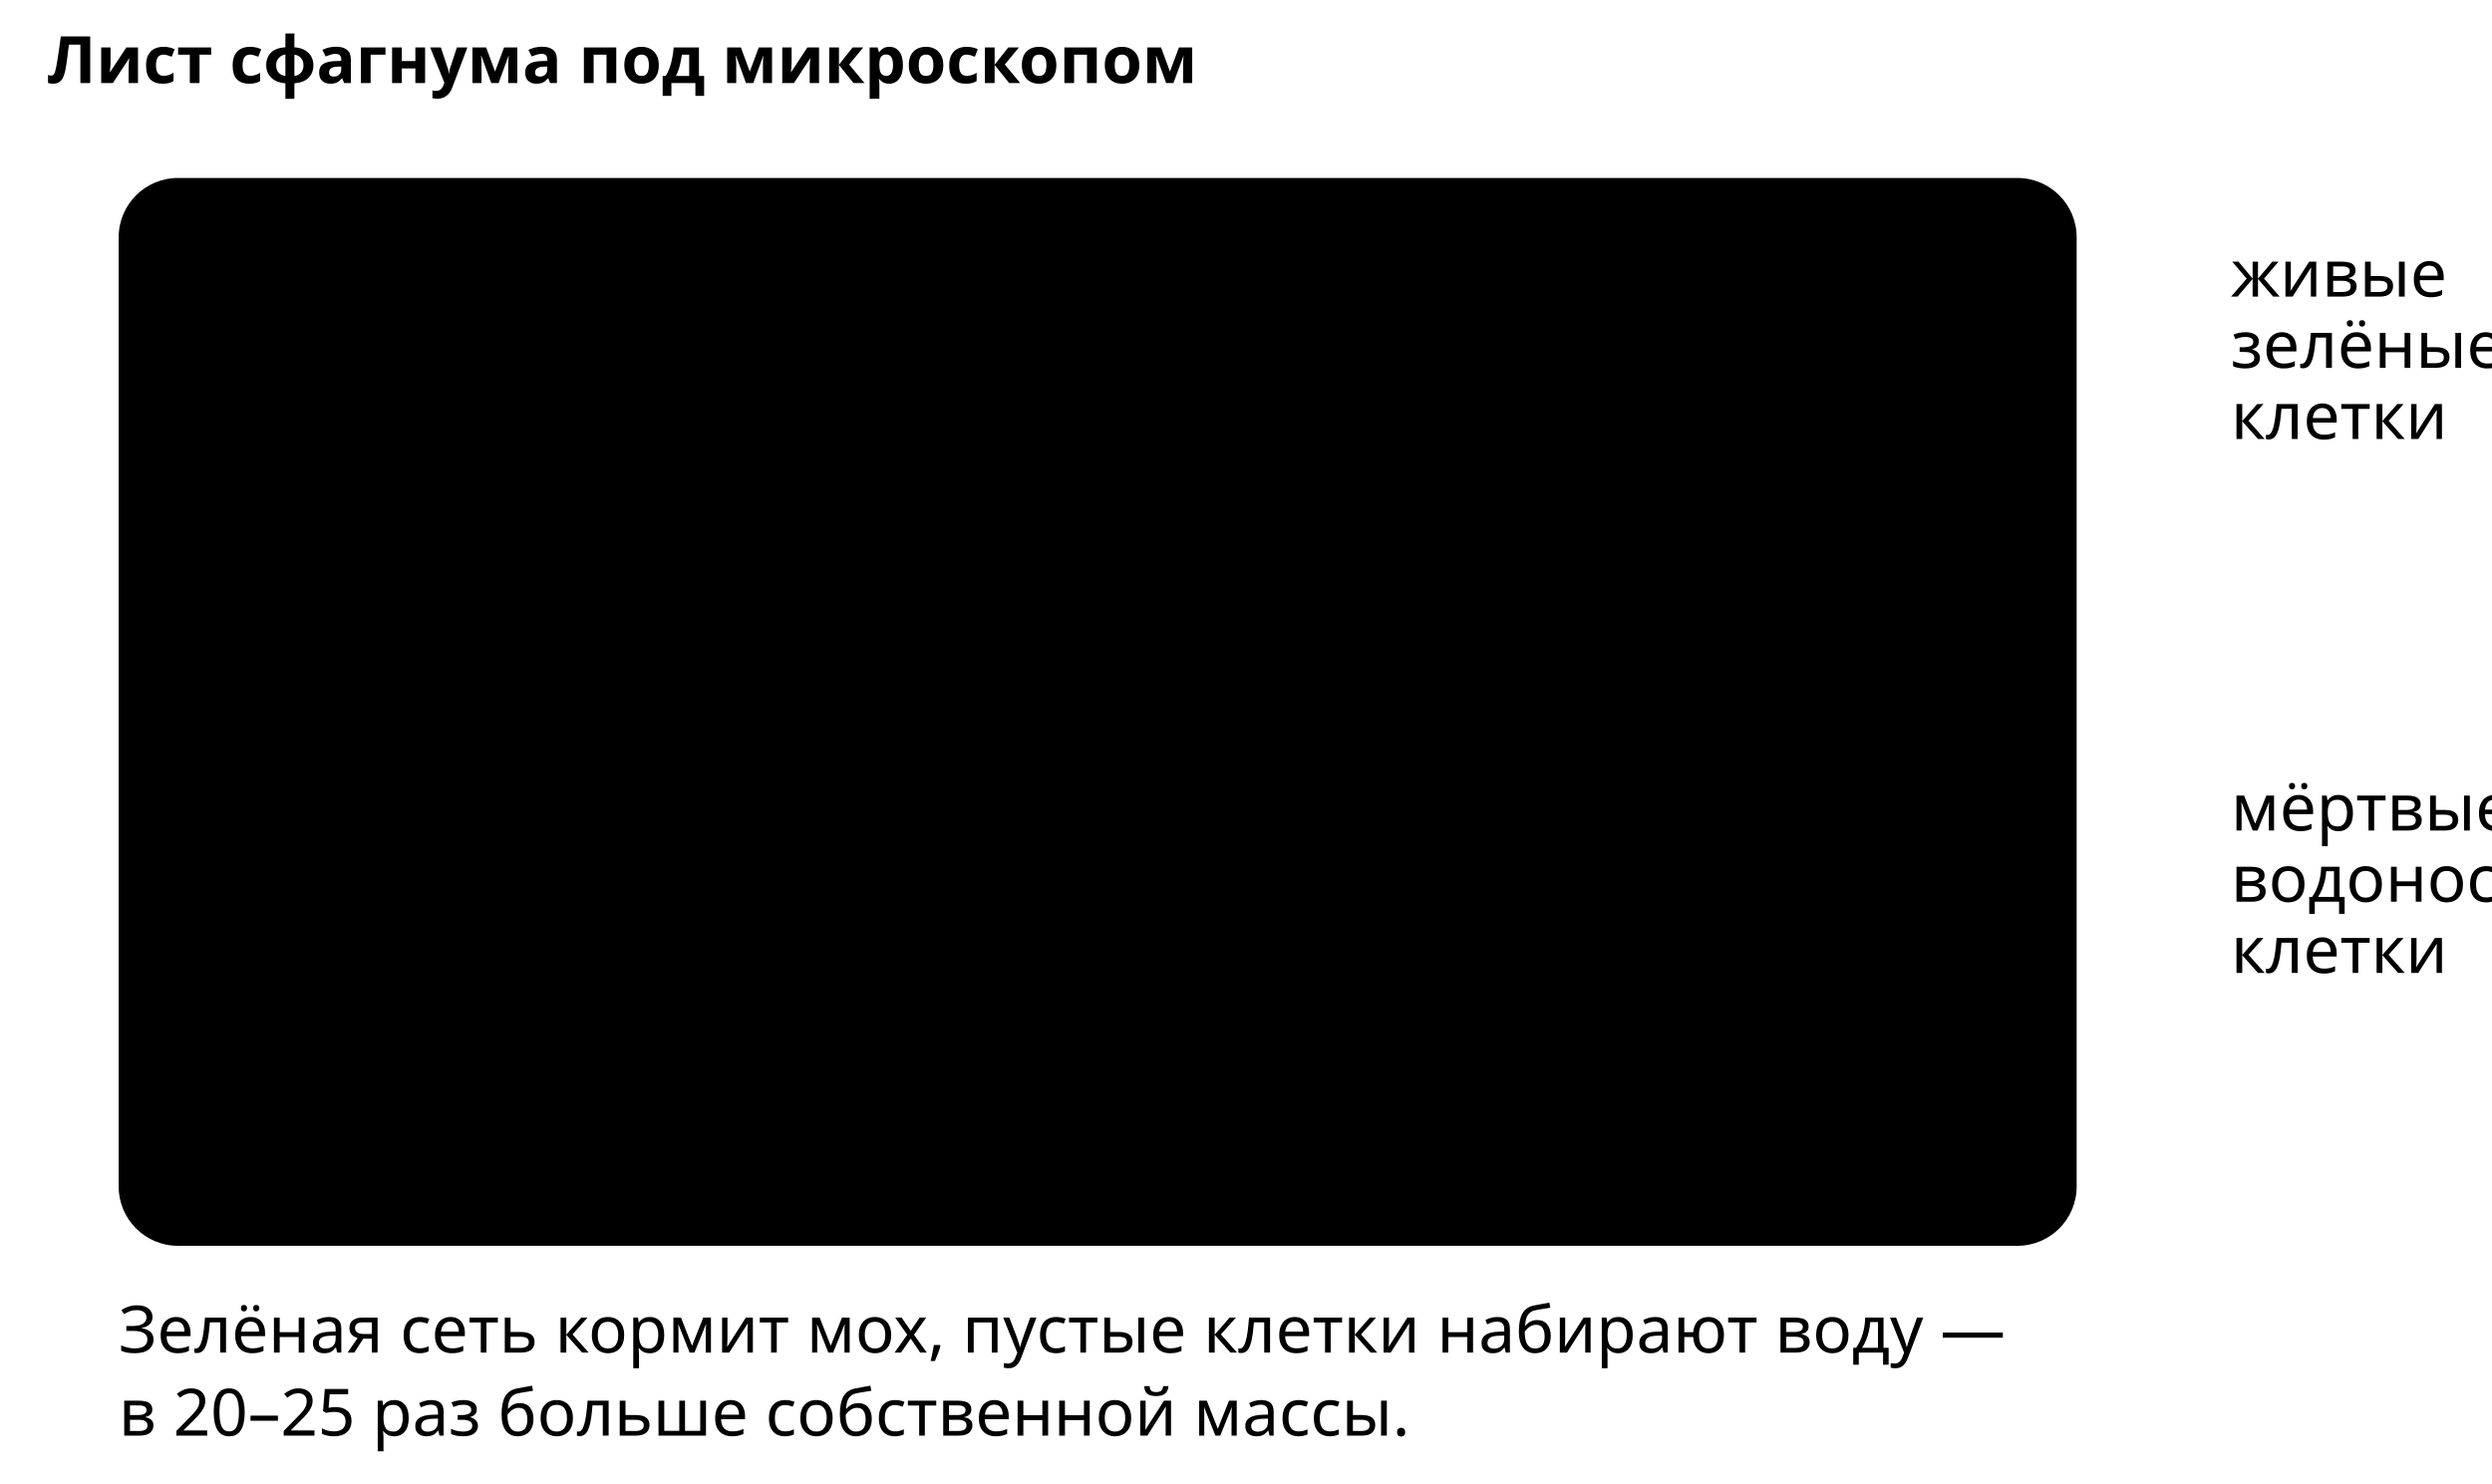
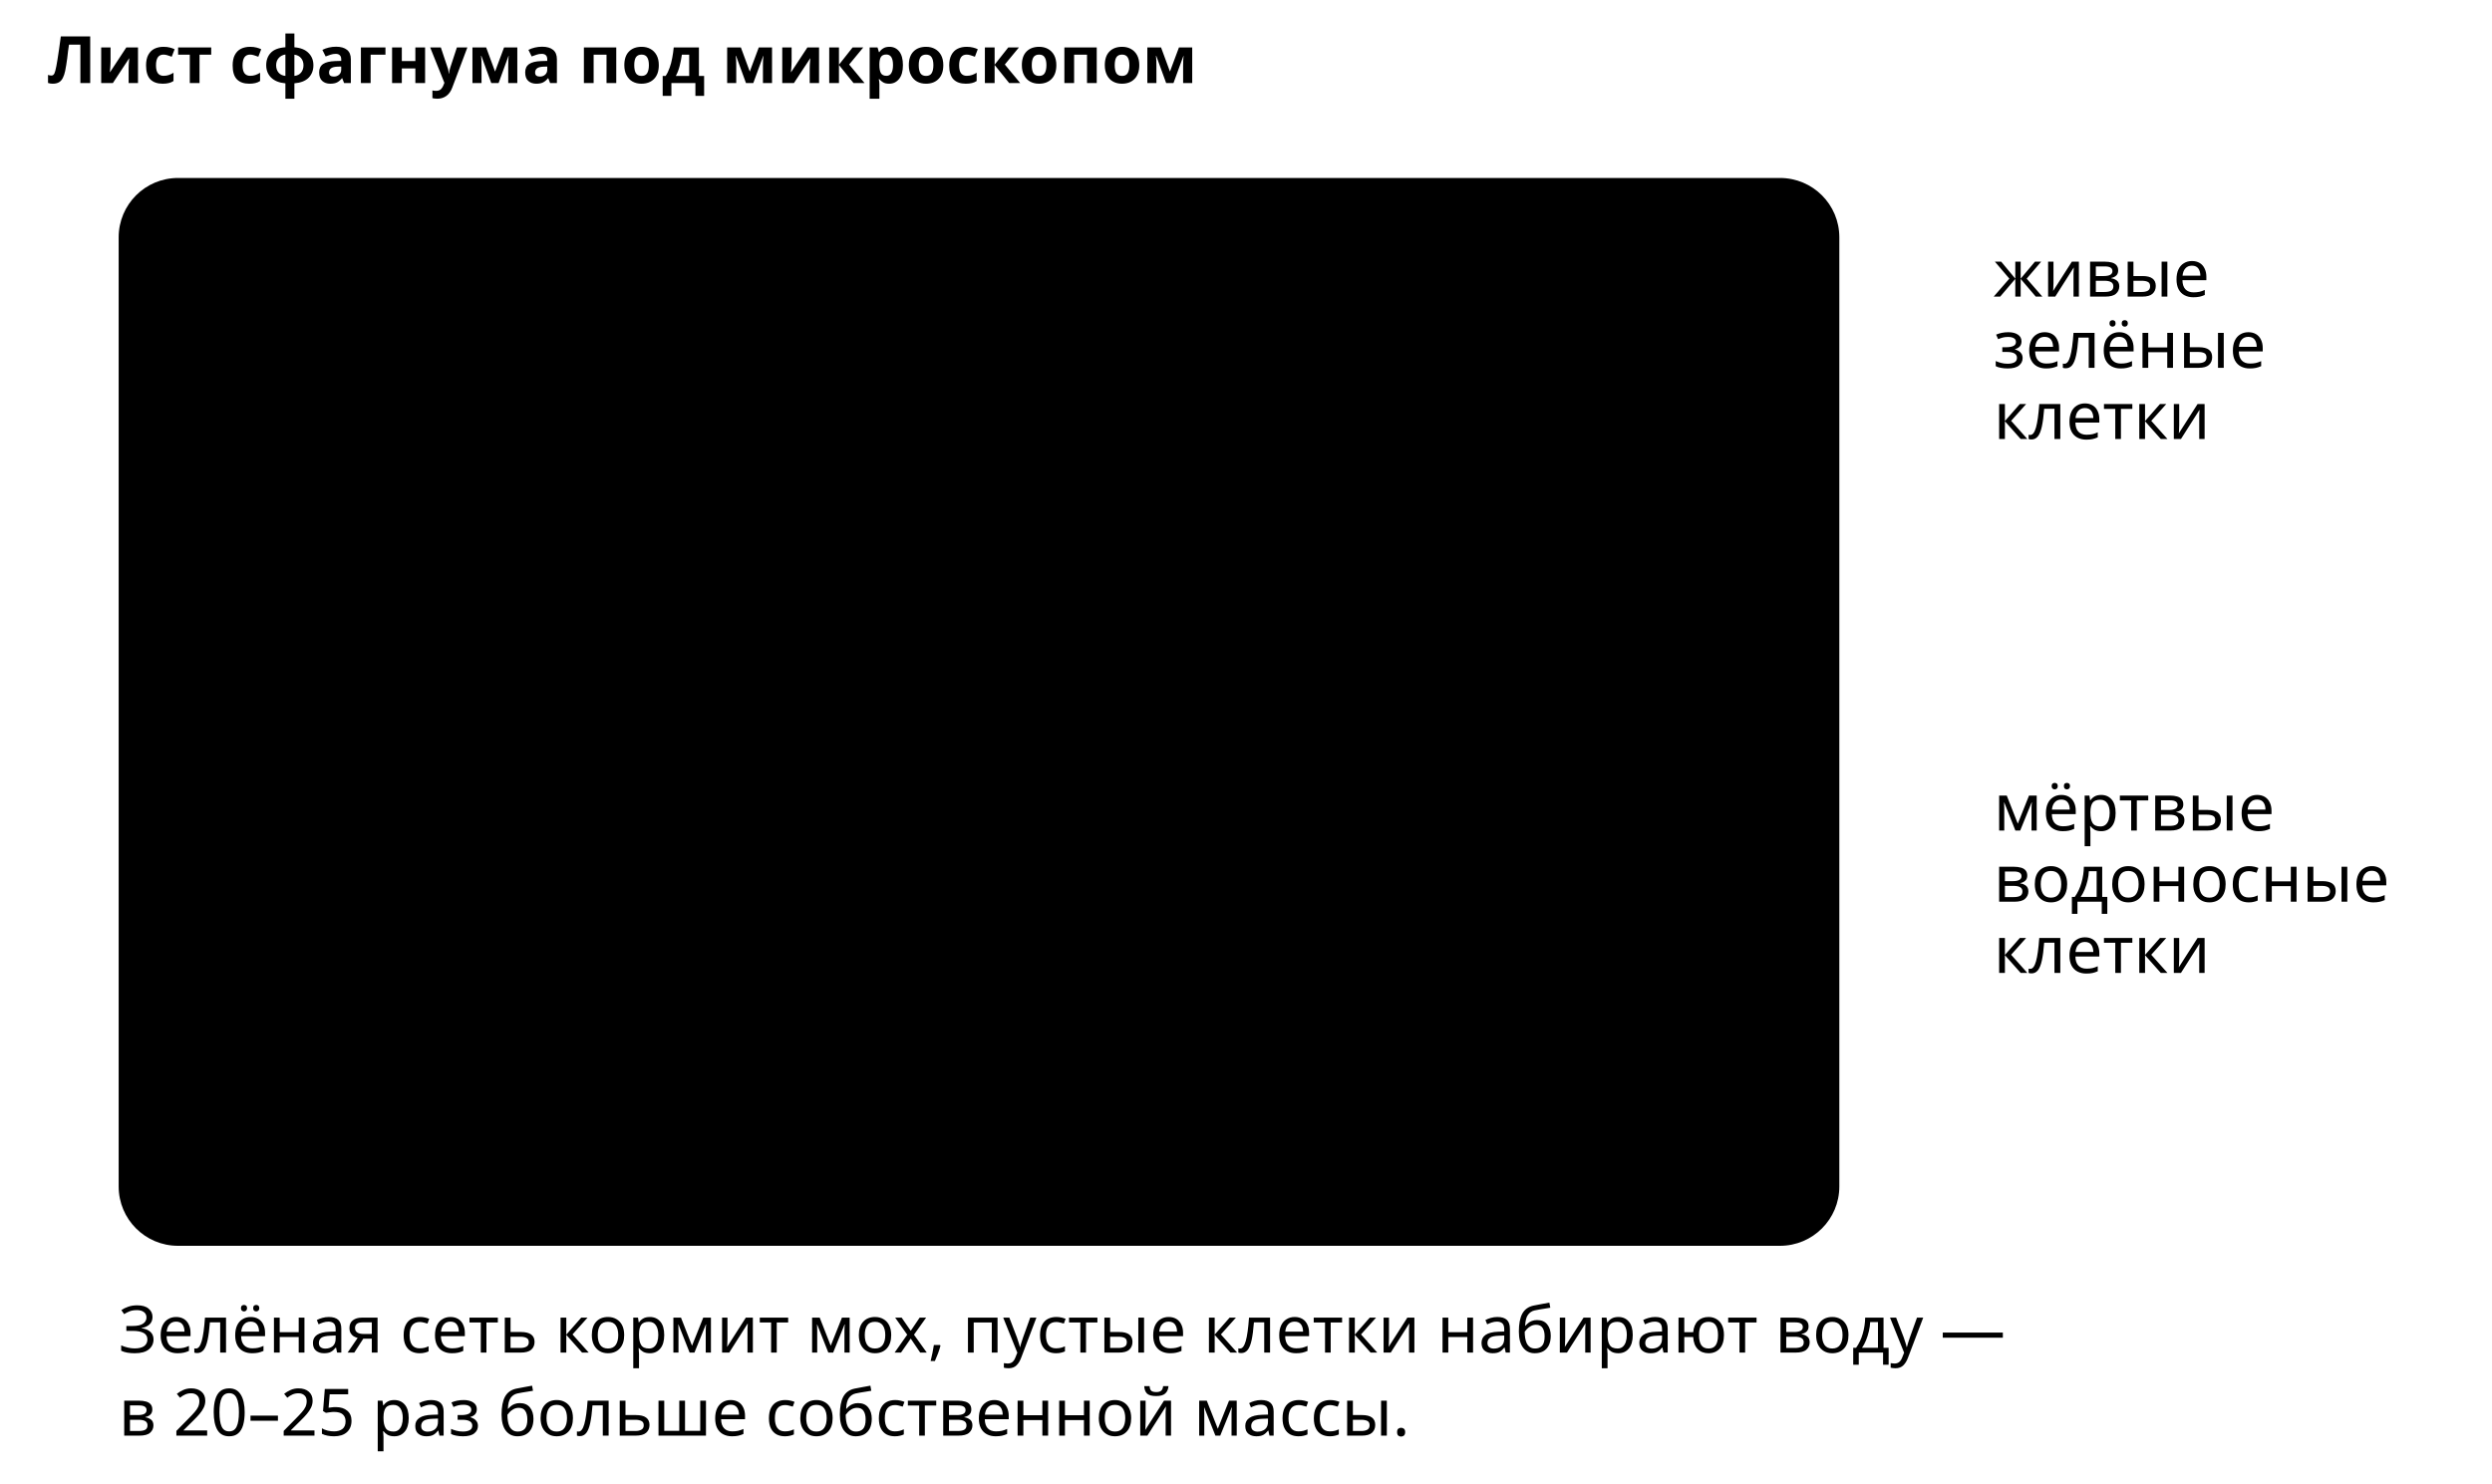
<svg xmlns="http://www.w3.org/2000/svg" viewBox="0 0 420 250" role="img" aria-label="Кусочек листа сфагнума под микроскопом. Лист в одну клетку толщиной, и клетки в нём двух видов. Узкие живые клетки с хлоропластами соединены друг с другом и образуют сплошную зелёную сеть — в них идёт фотосинтез. Между ними лежат крупные пустые клетки без цитоплазмы, только оболочки: они прозрачны и набираются водой, и таких клеток две трети поверхности листа.">
  <g class="d-head" font-size="11" font-weight="650" font-family="system-ui, sans-serif">
    <text x="8" y="14">Лист сфагнума под микроскопом</text>
  </g>
  <g class="d-cell-chloroplast">
-     <rect x="20" y="30" width="330" height="180" rx="10" />
+     <rect x="20" y="30" width="290" height="180" rx="10" />
  </g>
  <g class="d-cell-vacuole">
-     <rect x="34" y="44" width="90" height="68" rx="14" />
-     <rect x="138" y="44" width="90" height="68" rx="14" />
-     <rect x="242" y="44" width="94" height="68" rx="14" />
-     <rect x="34" y="128" width="90" height="68" rx="14" />
-     <rect x="138" y="128" width="90" height="68" rx="14" />
-     <rect x="242" y="128" width="94" height="68" rx="14" />
+     <rect x="32" y="44" width="79" height="68" rx="14" />
+     <rect x="124" y="44" width="79" height="68" rx="14" />
+     <rect x="215" y="44" width="83" height="68" rx="14" />
+     <rect x="32" y="128" width="79" height="68" rx="14" />
+     <rect x="124" y="128" width="79" height="68" rx="14" />
+     <rect x="215" y="128" width="83" height="68" rx="14" />
  </g>
  <g class="d-cell-vacuole">
-     <circle cx="79" cy="78" r="7" />
-     <circle cx="183" cy="78" r="7" />
-     <circle cx="289" cy="78" r="7" />
-     <circle cx="79" cy="162" r="7" />
-     <circle cx="183" cy="162" r="7" />
-     <circle cx="289" cy="162" r="7" />
+     <circle cx="72" cy="78" r="7" />
+     <circle cx="163" cy="78" r="7" />
+     <circle cx="256" cy="78" r="7" />
+     <circle cx="72" cy="162" r="7" />
+     <circle cx="163" cy="162" r="7" />
+     <circle cx="256" cy="162" r="7" />
  </g>
  <g class="d-lead" stroke-width="1.2" fill="none">
-     <path d="M352 60 H372" />
-     <path d="M352 150 H372" />
+     <path d="M312 60 H332" />
+     <path d="M312 150 H332" />
  </g>
  <g class="d-label" font-size="11" font-family="system-ui, sans-serif">
-     <text x="376" y="50">живые</text>
-     <text x="376" y="62">зелёные</text>
-     <text x="376" y="74">клетки</text>
-     <text x="376" y="140">мёртвые</text>
-     <text x="376" y="152">водоносные</text>
-     <text x="376" y="164">клетки</text>
+     <text x="336" y="50">живые</text>
+     <text x="336" y="62">зелёные</text>
+     <text x="336" y="74">клетки</text>
+     <text x="336" y="140">мёртвые</text>
+     <text x="336" y="152">водоносные</text>
+     <text x="336" y="164">клетки</text>
  </g>
  <g class="d-label" font-size="11" font-family="system-ui, sans-serif">
    <text x="20" y="228">Зелёная сеть кормит мох, пустые клетки набирают воду —</text>
    <text x="20" y="242">в 20–25 раз больше собственной массы.</text>
  </g>
</svg>
